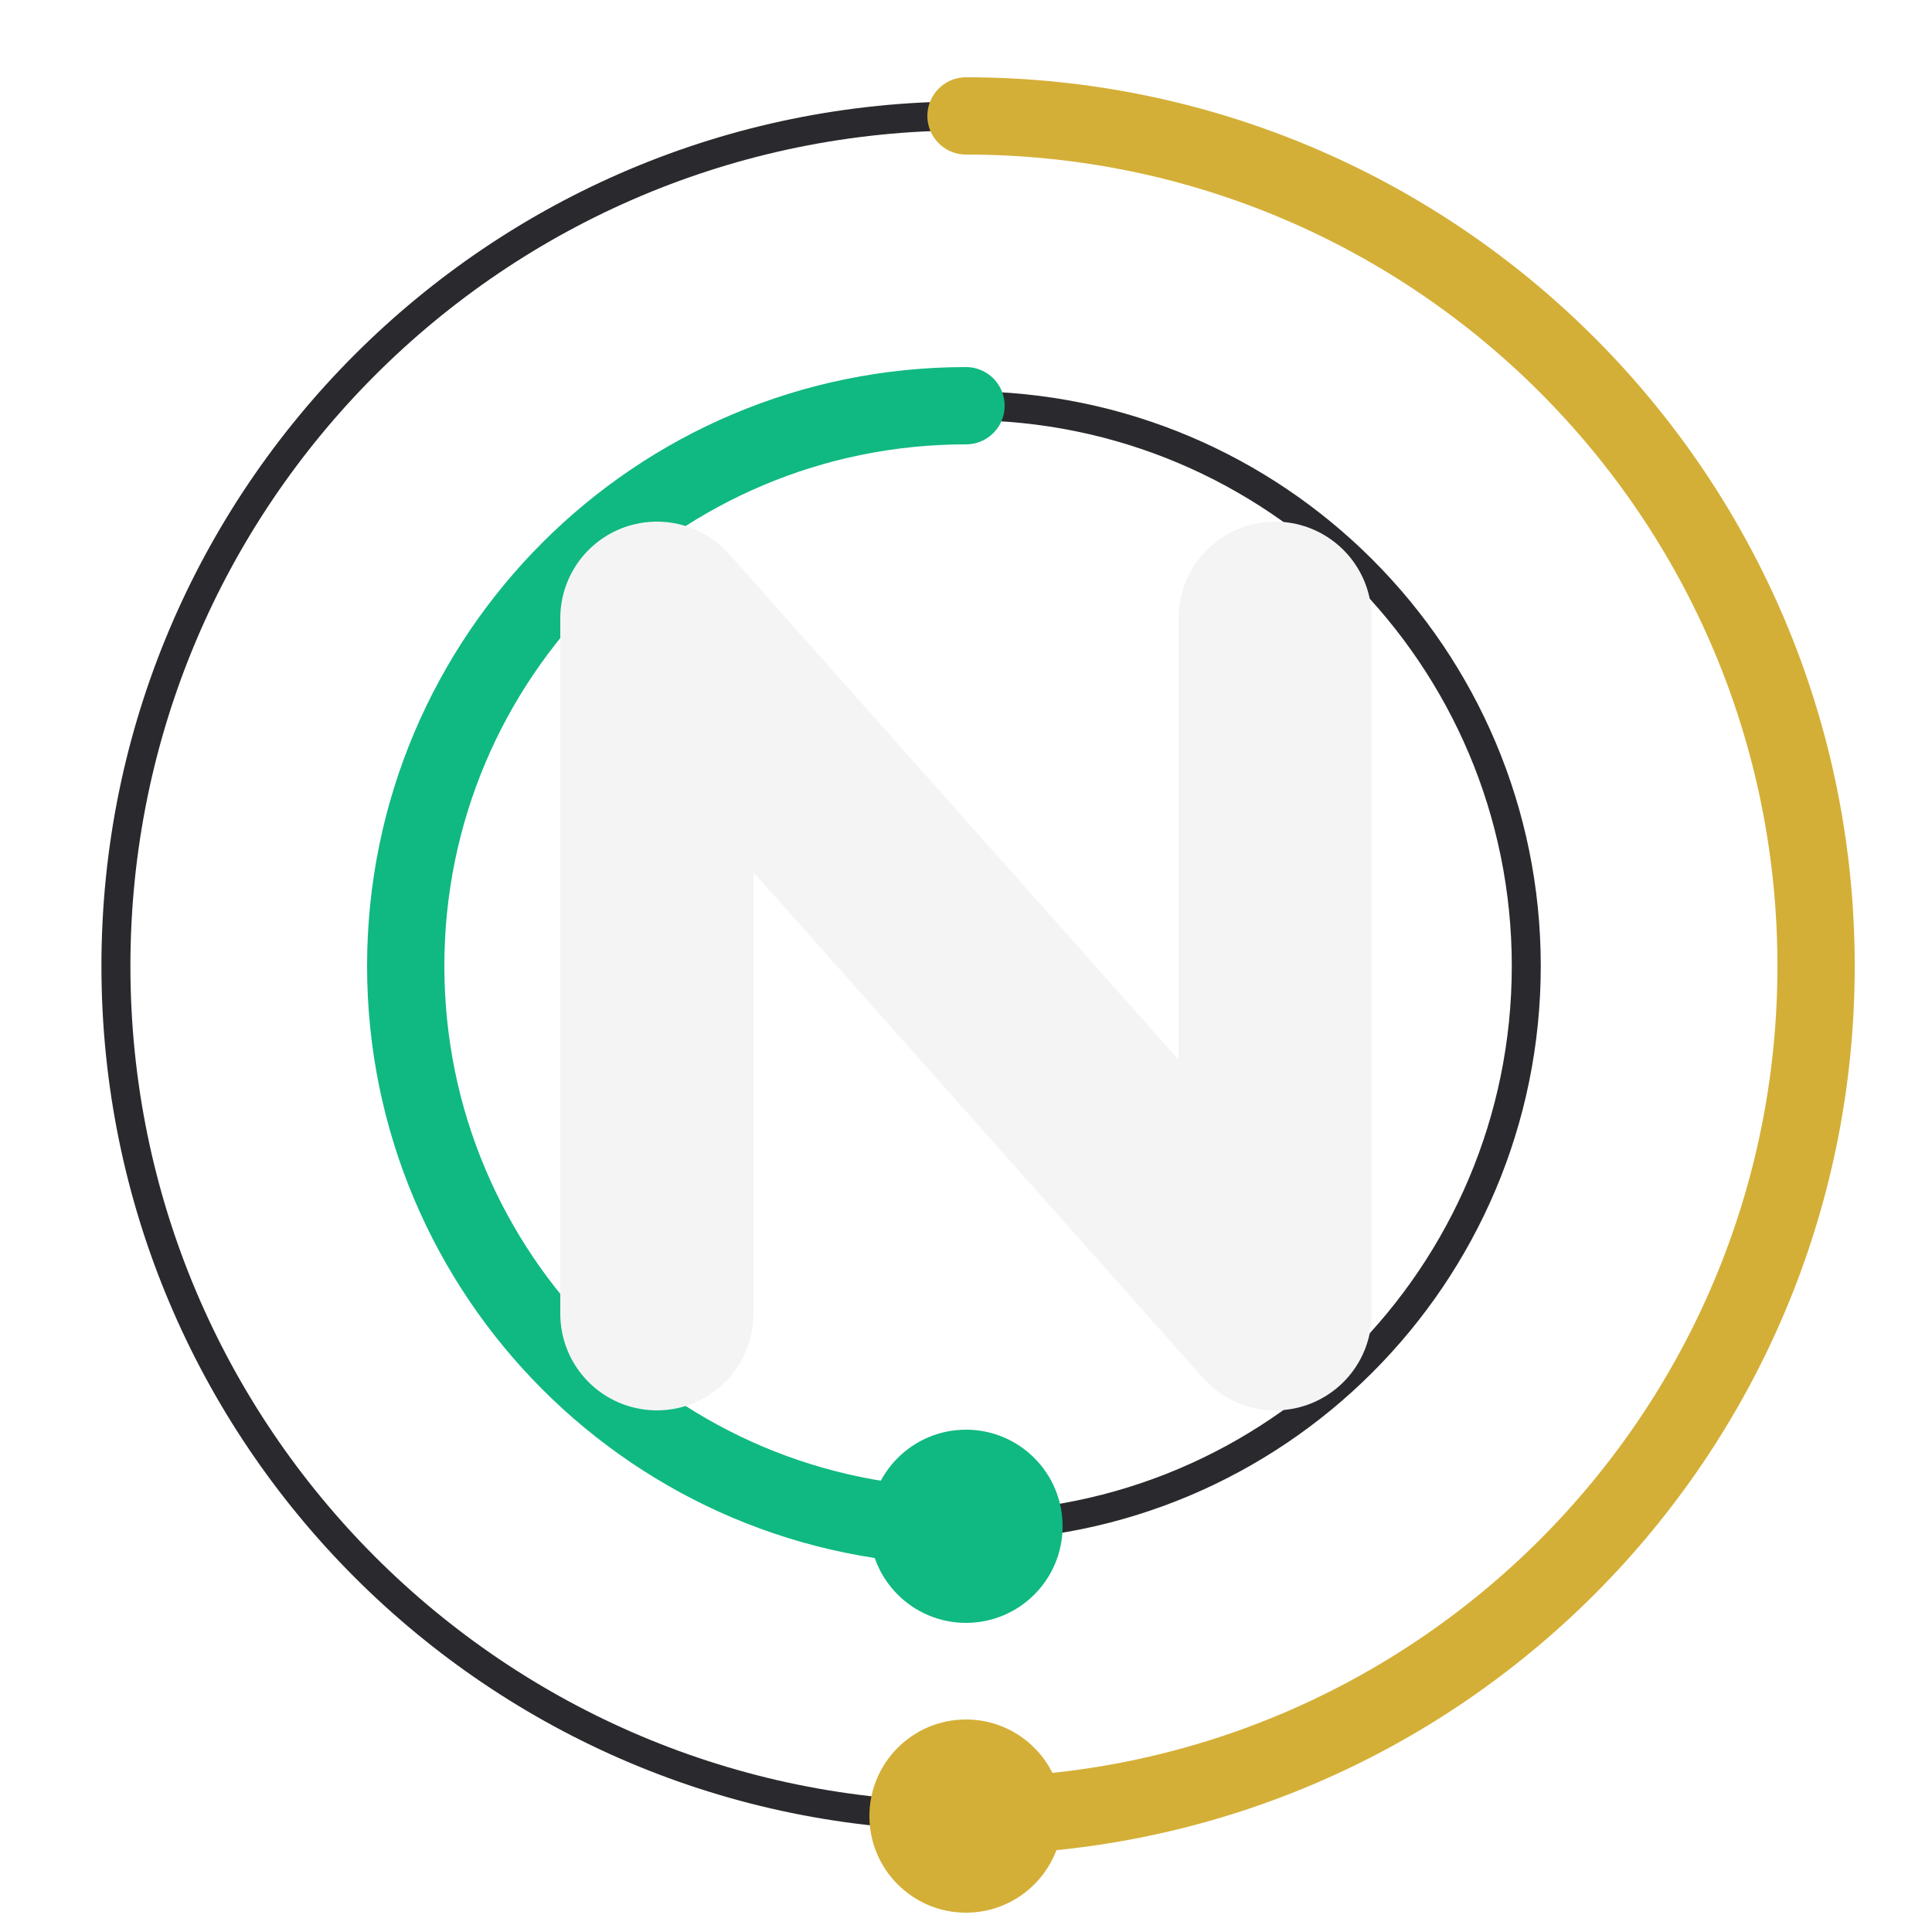
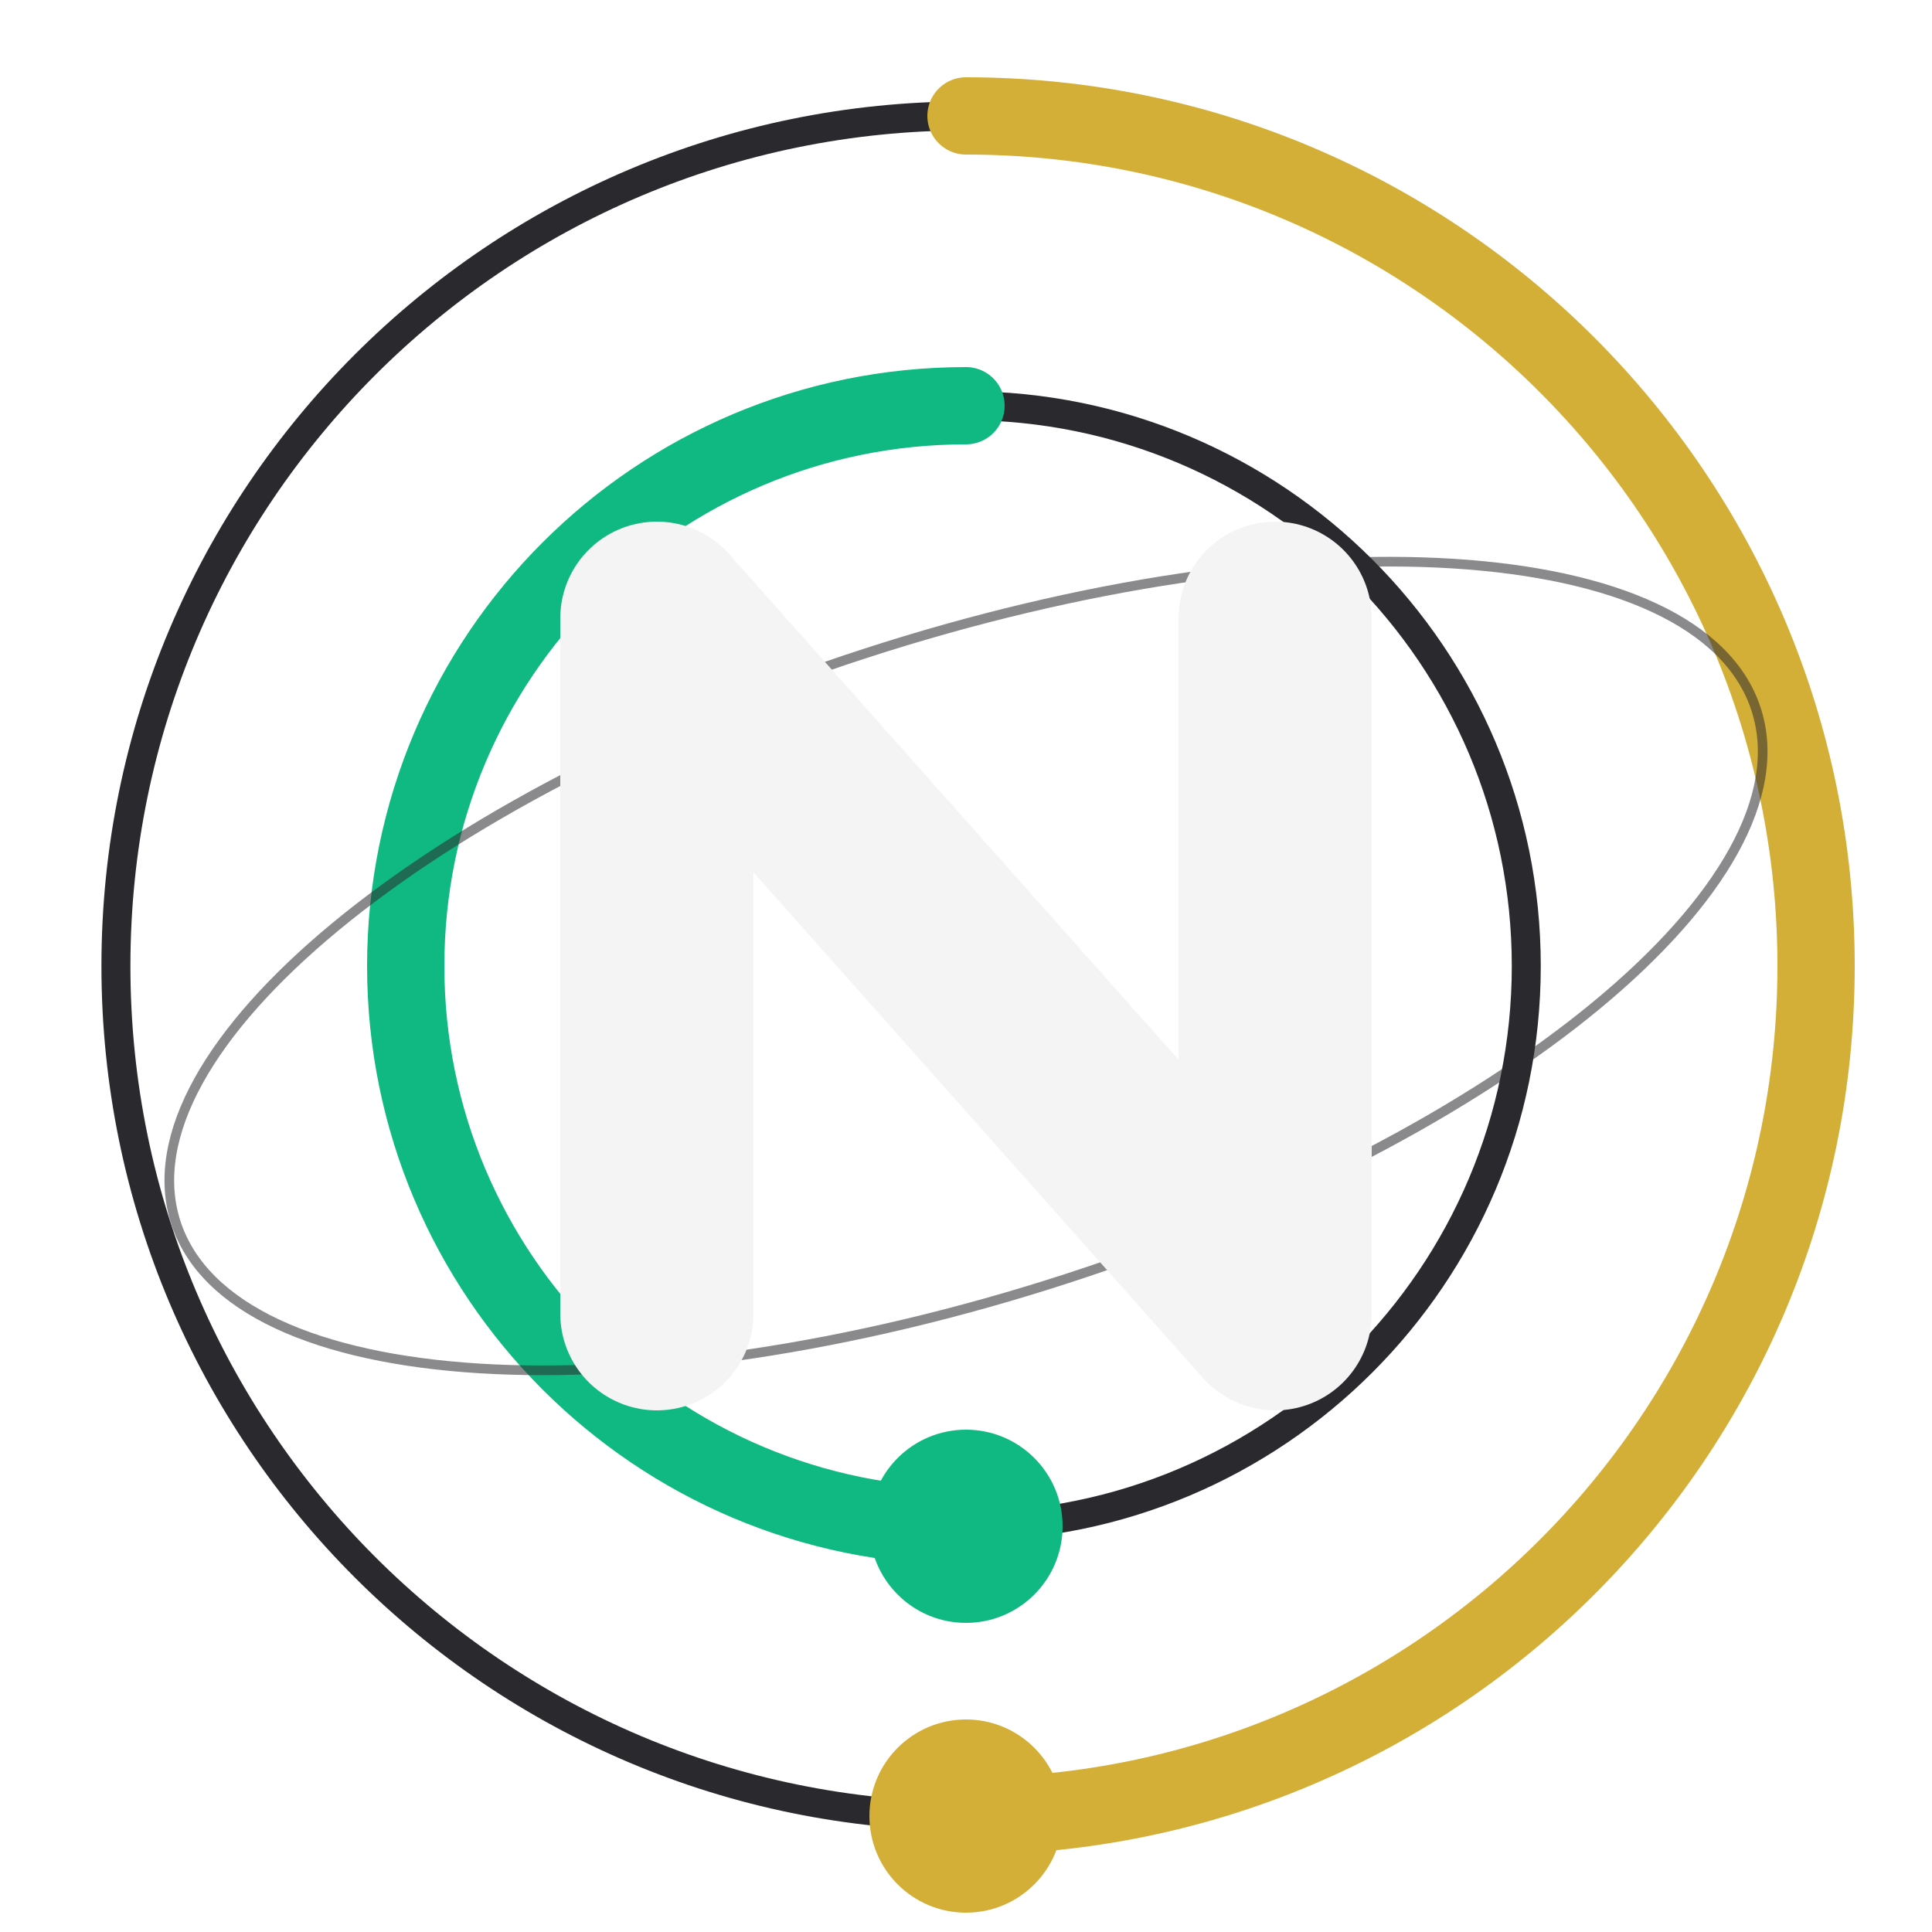
<svg xmlns="http://www.w3.org/2000/svg" viewBox="0 0 200 200" fill="none" stroke-linecap="round" stroke-linejoin="round" role="img" aria-label="NAMP Ingeniería">
  <circle cx="100" cy="100" r="88" stroke="#2a2a2e" stroke-width="3" />
  <circle cx="100" cy="100" r="58" stroke="#2a2a2e" stroke-width="3" />
  <path d="M100 12a88 88 0 0 1 0 176" stroke="#d4af37" stroke-width="8" />
  <circle cx="100" cy="188" r="10" fill="#d4af37" />
  <path d="M100 42a58 58 0 0 0 0 116" stroke="#10b981" stroke-width="8" />
  <circle cx="100" cy="158" r="10" fill="#10b981" />
+   <g transform="rotate(-18 100 100)">
+     <path d="M14 100a86 34 0 1 0 172 0a86 34 0 1 0 -172 0" stroke="#2a2a2e" stroke-width="1" opacity="0.55" />
+   </g>
  <path d="M68 136V64l64 72V64" stroke="#f4f4f5" stroke-width="20" />
</svg>
